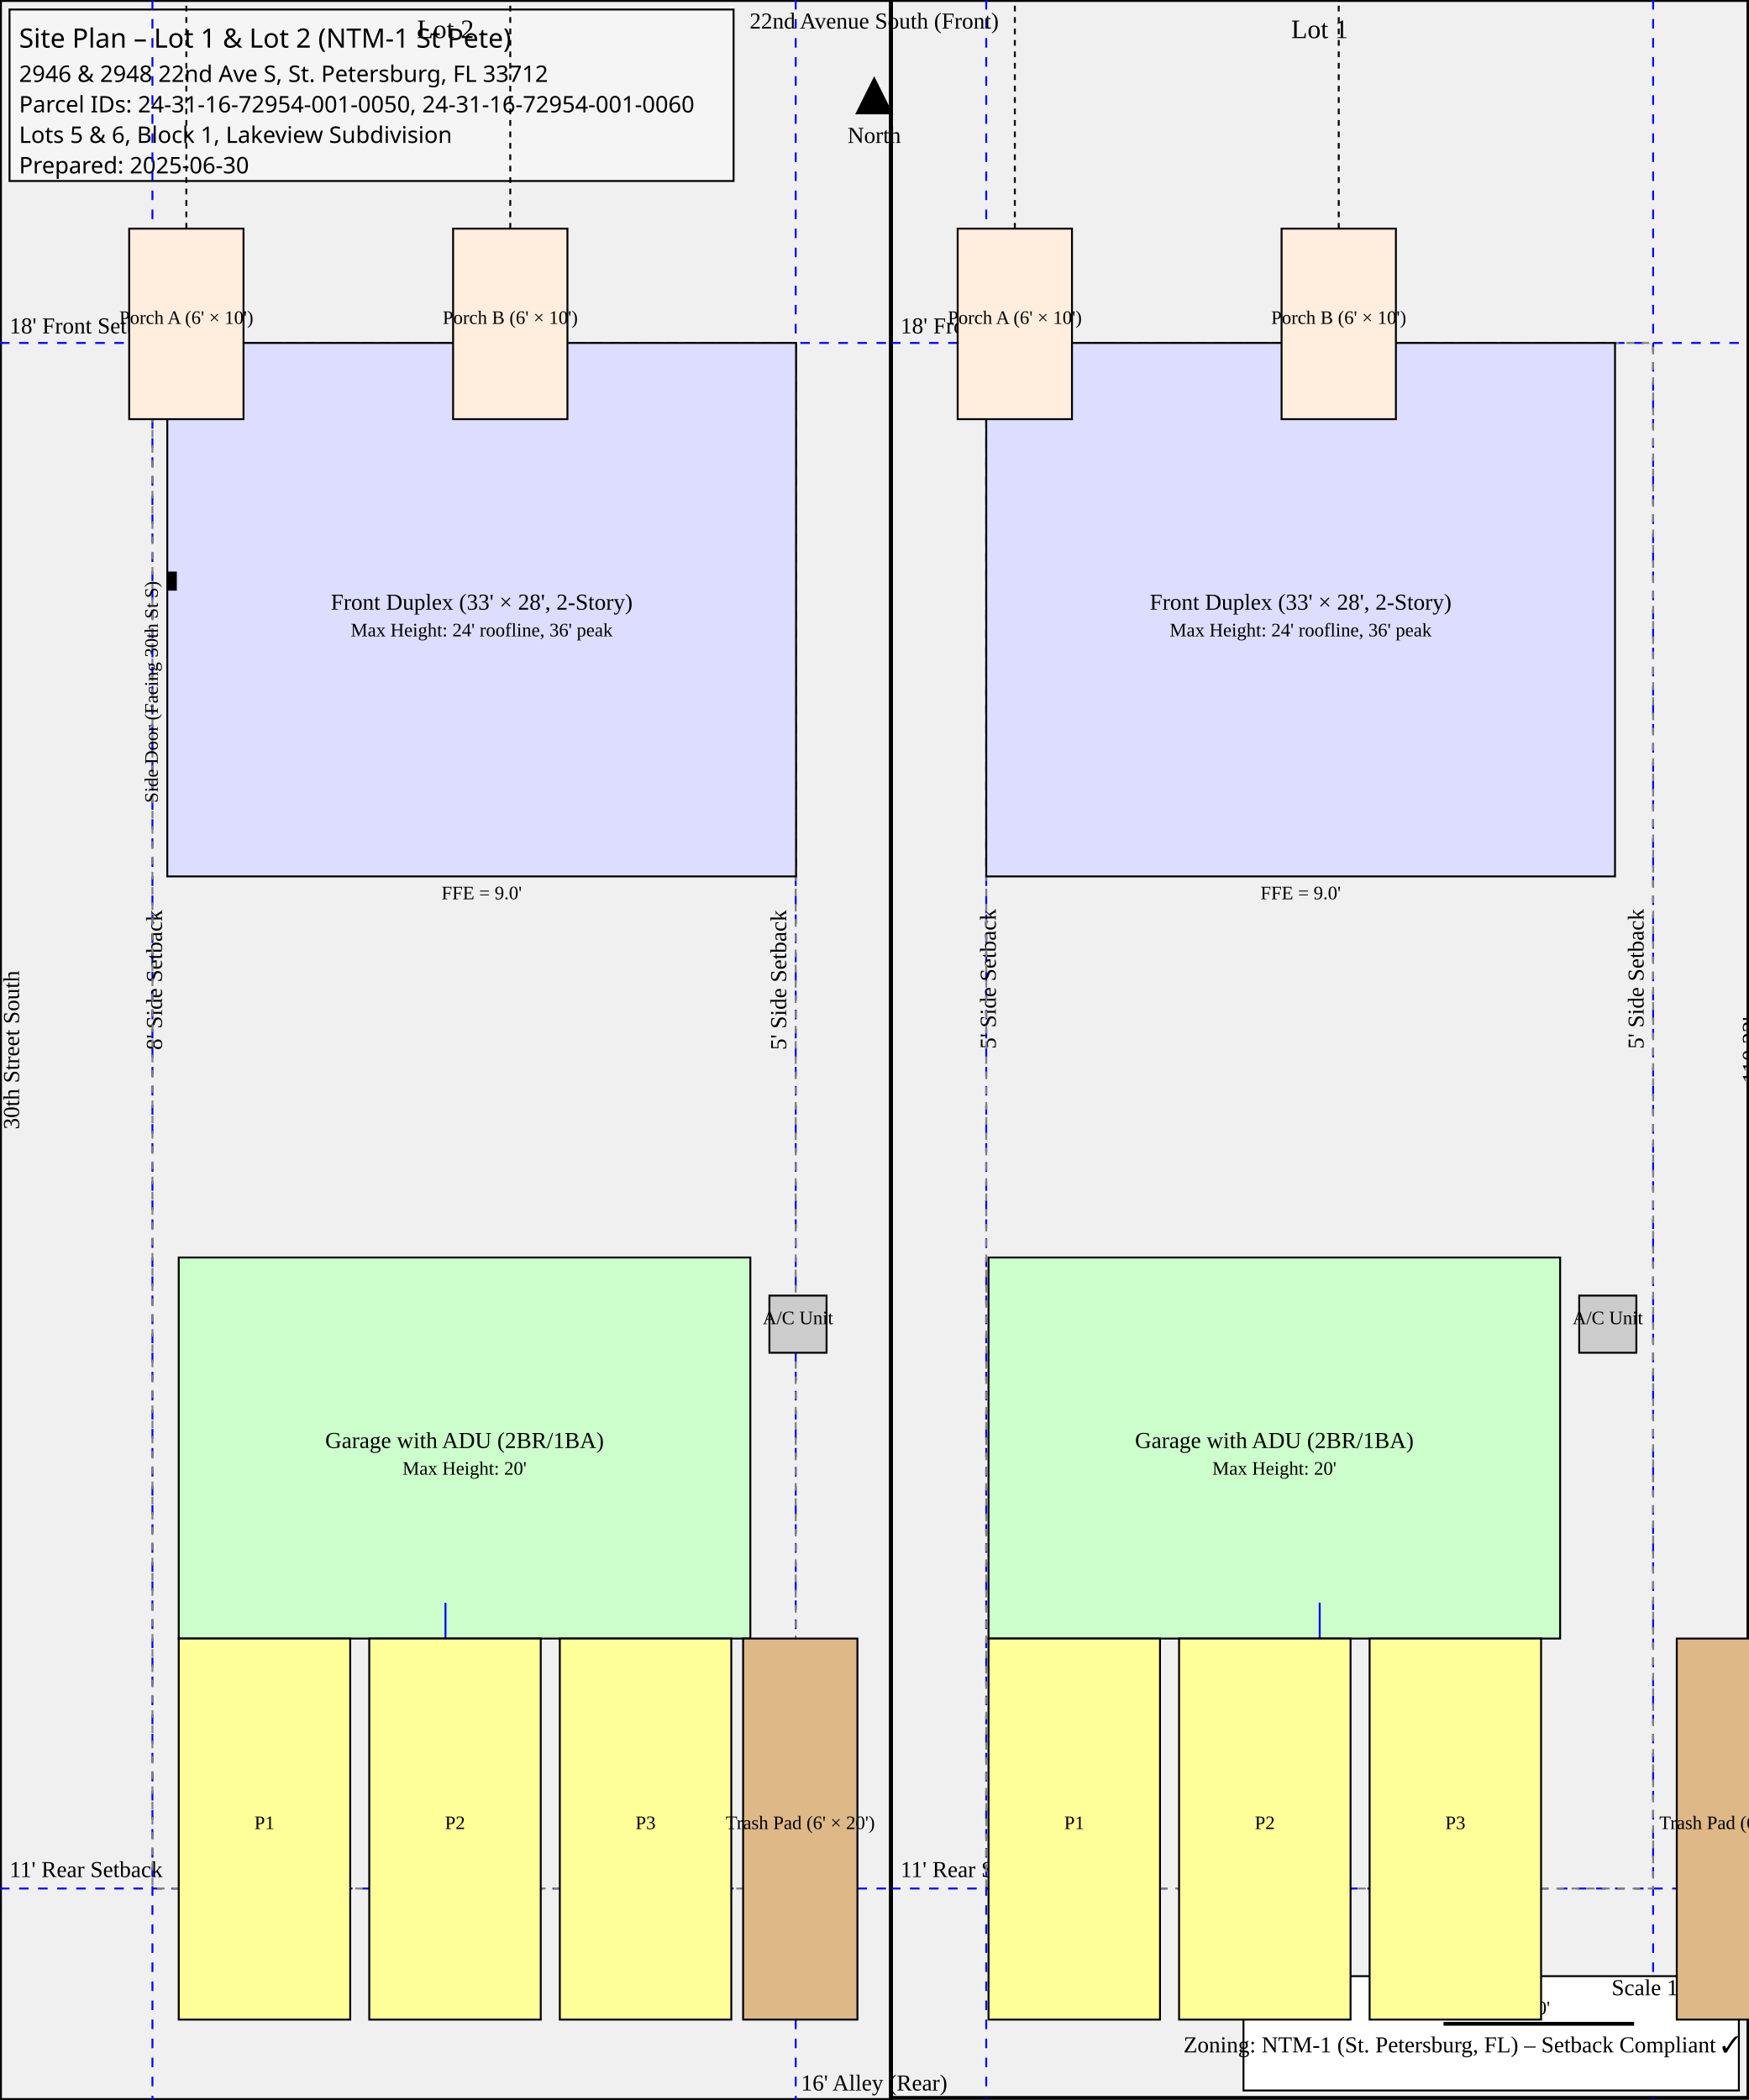
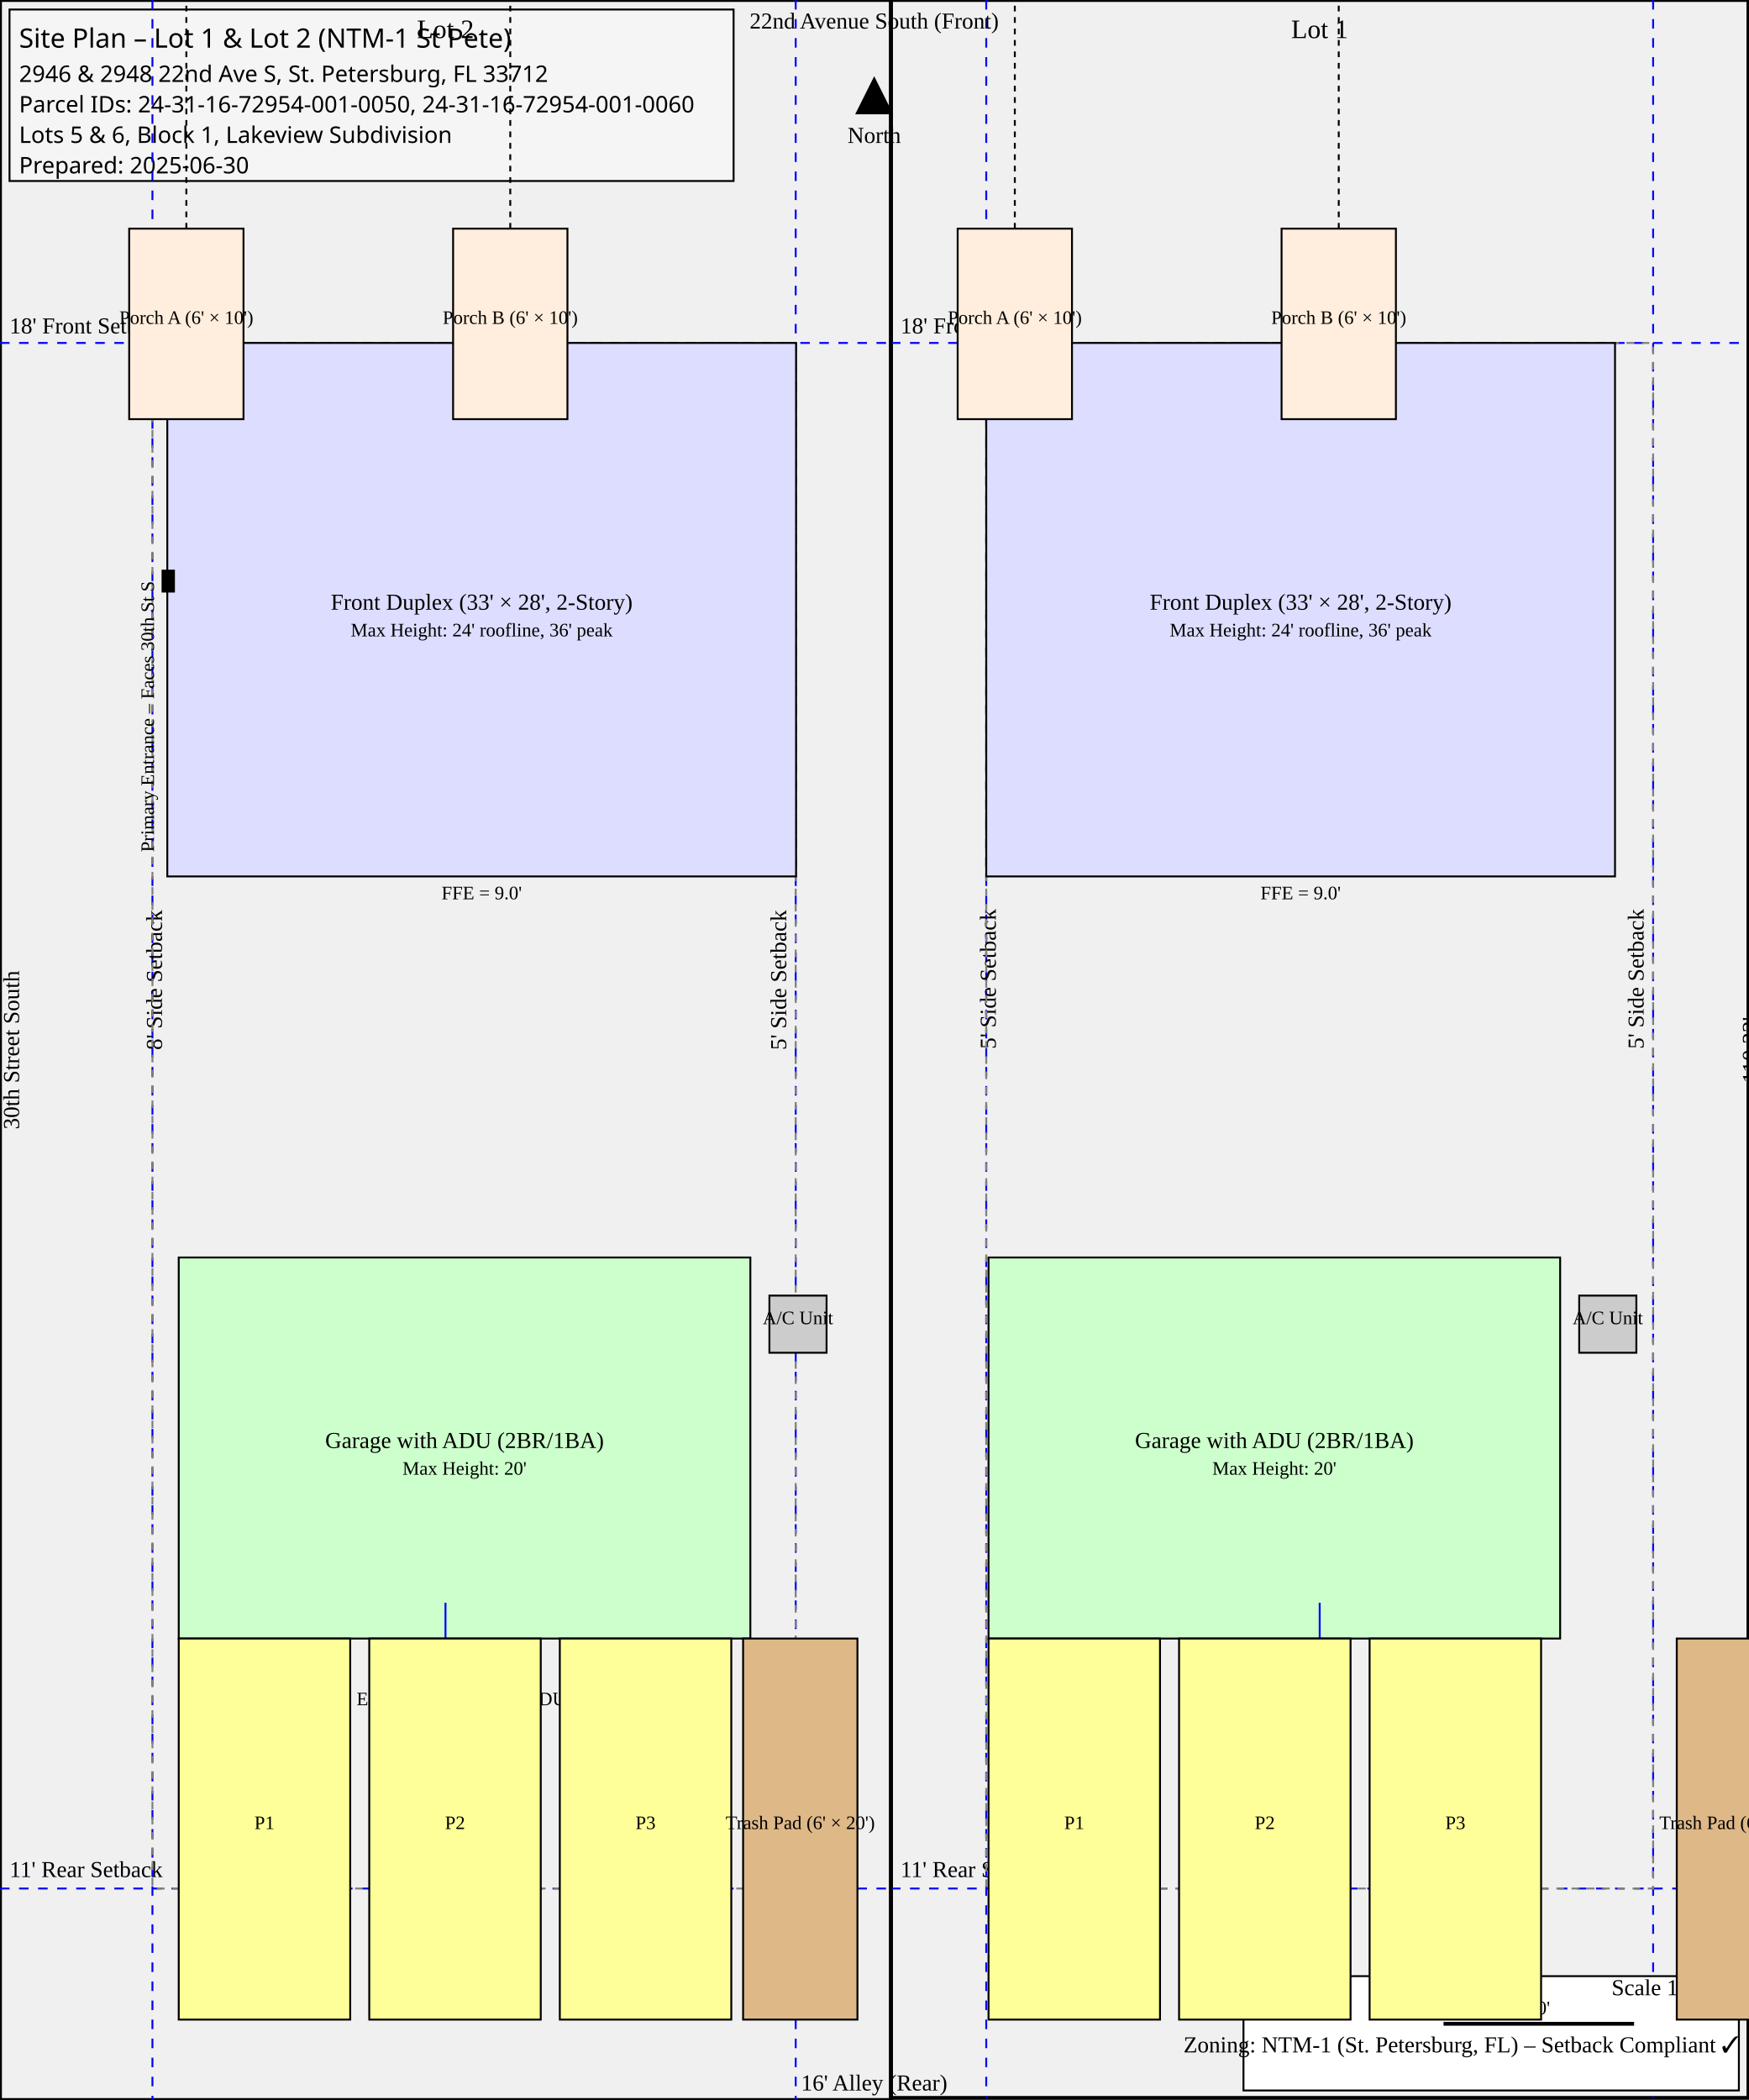
<svg xmlns="http://www.w3.org/2000/svg" width="917.6" height="1102.2">
  <rect x="5" y="5" width="380" height="90" fill="#f5f5f5" stroke="black" />
  <text x="10" y="25" font-size="14" font-family="sans-serif">Site Plan – Lot 1 &amp; Lot 2 (NTM-1 St Pete)</text>
  <text x="10" y="43" font-size="12" font-family="sans-serif">2946 &amp; 2948 22nd Ave S, St. Petersburg, FL 33712</text>
  <text x="10" y="59" font-size="12" font-family="sans-serif">Parcel IDs: 24-31-16-72954-001-0050, 24-31-16-72954-001-0060</text>
  <text x="10" y="75" font-size="12" font-family="sans-serif">Lots 5 &amp; 6, Block 1, Lakeview Subdivision</text>
  <text x="10" y="91" font-size="12" font-family="sans-serif">Prepared: 2025-06-30</text>
  <polygon points="458.8,40 448.8,60 468.8,60" fill="black" />
  <text x="458.8" y="75" text-anchor="middle" font-size="12">North</text>
  <rect x="0" y="0" width="467.6" height="1102.2" fill="none" stroke="black" stroke-width="2" />
  <text x="233.8" y="20" text-anchor="middle" font-size="14">Lot 2</text>
  <rect x="467.6" y="0" width="450.0" height="1101.1" fill="none" stroke="black" stroke-width="2" />
  <text x="692.6" y="20" text-anchor="middle" font-size="14">Lot 1</text>
  <text x="458.8" y="-5" text-anchor="middle" font-size="12">91.76'</text>
  <text x="458.8" y="1117.2" text-anchor="middle" font-size="12">91.76'</text>
  <text x="-5" y="551.1" transform="rotate(-90 -5,551.1)" text-anchor="middle" font-size="12">110.22'</text>
  <text x="922.6" y="551.1" transform="rotate(-90 922.6,551.1)" text-anchor="middle" font-size="12">110.22'</text>
  <line x1="0" y1="180" x2="467.6" y2="180" stroke="blue" stroke-dasharray="5,5" />
  <text x="5" y="175" font-size="12">18' Front Setback</text>
  <line x1="0" y1="991.2" x2="467.6" y2="991.2" stroke="blue" stroke-dasharray="5,5" />
  <text x="5" y="985.2" font-size="12">11' Rear Setback</text>
  <line x1="80" y1="0" x2="80" y2="1102.2" stroke="blue" stroke-dasharray="5,5" />
  <text x="85" y="551.1" font-size="12" transform="rotate(-90 85,551.1)">8' Side Setback</text>
  <line x1="417.6" y1="0" x2="417.6" y2="1102.2" stroke="blue" stroke-dasharray="5,5" />
  <text x="412.6" y="551.1" font-size="12" transform="rotate(-90 412.6,551.1)">5' Side Setback</text>
  <line x1="467.6" y1="180" x2="917.6" y2="180" stroke="blue" stroke-dasharray="5,5" />
  <text x="472.6" y="175" font-size="12">18' Front Setback</text>
  <line x1="467.6" y1="991.2" x2="917.6" y2="991.2" stroke="blue" stroke-dasharray="5,5" />
  <text x="472.6" y="985.2" font-size="12">11' Rear Setback</text>
  <line x1="517.6" y1="0" x2="517.6" y2="1101.1" stroke="blue" stroke-dasharray="5,5" />
  <text x="522.6" y="550.55" font-size="12" transform="rotate(-90 522.6,550.55)">5' Side Setback</text>
  <line x1="867.6" y1="0" x2="867.6" y2="1101.1" stroke="blue" stroke-dasharray="5,5" />
  <text x="862.6" y="550.55" font-size="12" transform="rotate(-90 862.6,550.55)">5' Side Setback</text>
  <polygon points="80,180 417.6,180 417.6,991.2 80,991.2" fill="none" stroke="gray" stroke-dasharray="4 4" />
  <polygon points="517.6,180 867.6,180 867.6,991.2 517.6,991.2" fill="none" stroke="gray" stroke-dasharray="4 4" />
  <line x1="467.6" y1="0" x2="467.6" y2="1102.2" stroke="black" />
  <text x="458.8" y="15" text-anchor="middle" font-size="12">22nd Avenue South (Front)</text>
  <text x="10" y="551.1" text-anchor="middle" font-size="12" transform="rotate(-90 10,551.1)">30th Street South</text>
  <text x="458.8" y="1097.2" text-anchor="middle" font-size="12">16' Alley (Rear)</text>
  <rect x="652.6" y="1037.2" width="260" height="60" fill="white" stroke="black" />
  <line x1="757.6" y1="1062.2" x2="857.6" y2="1062.2" stroke="black" stroke-width="2" />
  <text x="807.6" y="1057.2" text-anchor="middle" font-size="10">10'</text>
  <text x="912.6" y="1047.2" text-anchor="end" font-size="12">Scale 1" = 10'</text>
  <text x="912.6" y="1077.2" text-anchor="end" font-size="12">Zoning: NTM-1 (St. Petersburg, FL) – Setback Compliant ✓</text>
  <rect x="87.8" y="180" width="330" height="280" fill="#ddddff" stroke="black" />
  <text x="252.8" y="320.0" text-anchor="middle" font-size="12">Front Duplex (33' × 28', 2-Story)</text>
  <text x="252.8" y="334.0" text-anchor="middle" font-size="10">Max Height: 24' roofline, 36' peak</text>
  <text x="252.8" y="472" text-anchor="middle" font-size="10">FFE = 9.0'</text>
  <rect x="517.6" y="180" width="330" height="280" fill="#ddddff" stroke="black" />
  <text x="682.6" y="320.0" text-anchor="middle" font-size="12">Front Duplex (33' × 28', 2-Story)</text>
  <text x="682.6" y="334.0" text-anchor="middle" font-size="10">Max Height: 24' roofline, 36' peak</text>
  <text x="682.6" y="472" text-anchor="middle" font-size="10">FFE = 9.0'</text>
-   <rect x="87.8" y="300" width="5" height="10" fill="black" />
-   <text x="82.8" y="305" font-size="10" text-anchor="end" transform="rotate(-90 82.8,305)">Side Door (Facing 30th St S)</text>
+   <rect x="85.8" y="300" width="5" height="10" fill="black" stroke="black" stroke-width="2" />
+   <text x="80.8" y="305" font-size="10" text-anchor="end" transform="rotate(-90 80.8,305)">Primary Entrance – Faces 30th St S</text>
  <rect x="67.8" y="120" width="60" height="100" fill="#ffeedd" stroke="black" />
  <text x="97.8" y="170.0" text-anchor="middle" font-size="10">Porch A (6' × 10')</text>
  <rect x="237.8" y="120" width="60" height="100" fill="#ffeedd" stroke="black" />
  <text x="267.8" y="170.0" text-anchor="middle" font-size="10">Porch B (6' × 10')</text>
  <rect x="502.6" y="120" width="60" height="100" fill="#ffeedd" stroke="black" />
  <text x="532.6" y="170.0" text-anchor="middle" font-size="10">Porch A (6' × 10')</text>
  <rect x="672.6" y="120" width="60" height="100" fill="#ffeedd" stroke="black" />
  <text x="702.6" y="170.0" text-anchor="middle" font-size="10">Porch B (6' × 10')</text>
  <line x1="97.8" y1="120" x2="97.8" y2="0" stroke="black" stroke-dasharray="3,3" />
  <line x1="267.8" y1="120" x2="267.8" y2="0" stroke="black" stroke-dasharray="3,3" />
  <line x1="532.6" y1="120" x2="532.6" y2="0" stroke="black" stroke-dasharray="3,3" />
  <line x1="702.6" y1="120" x2="702.6" y2="0" stroke="black" stroke-dasharray="3,3" />
  <rect x="93.8" y="660" width="300" height="200" fill="#ccffcc" stroke="black" />
  <text x="243.8" y="760.0" text-anchor="middle" font-size="12">Garage with ADU (2BR/1BA)</text>
  <text x="243.8" y="774.0" text-anchor="middle" font-size="10">Max Height: 20'</text>
  <text x="243.8" y="872" text-anchor="middle" font-size="10">FFE = 9.0'</text>
  <rect x="518.8" y="660" width="300" height="200" fill="#ccffcc" stroke="black" />
  <text x="668.8" y="760.0" text-anchor="middle" font-size="12">Garage with ADU (2BR/1BA)</text>
  <text x="668.8" y="774.0" text-anchor="middle" font-size="10">Max Height: 20'</text>
  <text x="668.8" y="872" text-anchor="middle" font-size="10">FFE = 9.0'</text>
  <rect x="403.8" y="680" width="30" height="30" fill="#cccccc" stroke="black" />
  <text x="418.8" y="695.0" text-anchor="middle" font-size="10">A/C Unit</text>
  <rect x="828.8" y="680" width="30" height="30" fill="#cccccc" stroke="black" />
  <text x="843.8" y="695.0" text-anchor="middle" font-size="10">A/C Unit</text>
  <line x1="233.8" y1="841.2" x2="233.8" y2="971.2" stroke="blue" />
  <polygon points="228.8,961.2 238.8,961.2 233.8,971.2" fill="blue" />
  <line x1="692.6" y1="841.2" x2="692.6" y2="971.2" stroke="blue" />
  <polygon points="687.6,961.2 697.6,961.2 692.6,971.2" fill="blue" />
  <line x1="243.8" y1="860" x2="243.8" y2="880" stroke="black" />
  <polygon points="238.8,880 248.8,880 243.8,890" fill="black" />
-   <text x="243.8" y="895" text-anchor="middle" font-size="10">Stairs</text>
+   <text x="243.8" y="895" text-anchor="middle" font-size="10">Exterior Stairs (Up to ADU)</text>
  <line x1="668.8" y1="860" x2="668.8" y2="880" stroke="black" />
  <polygon points="663.8,880 673.8,880 668.8,890" fill="black" />
  <text x="668.8" y="895" text-anchor="middle" font-size="10">Stairs</text>
  <rect x="93.8" y="860" width="90" height="200" fill="#ffff99" stroke="black" />
  <text x="138.8" y="960.0" text-anchor="middle" font-size="10">P1</text>
  <rect x="193.8" y="860" width="90" height="200" fill="#ffff99" stroke="black" />
  <text x="238.8" y="960.0" text-anchor="middle" font-size="10">P2</text>
  <rect x="293.8" y="860" width="90" height="200" fill="#ffff99" stroke="black" />
  <text x="338.8" y="960.0" text-anchor="middle" font-size="10">P3</text>
  <rect x="518.8" y="860" width="90" height="200" fill="#ffff99" stroke="black" />
  <text x="563.8" y="960.0" text-anchor="middle" font-size="10">P1</text>
  <rect x="618.8" y="860" width="90" height="200" fill="#ffff99" stroke="black" />
  <text x="663.8" y="960.0" text-anchor="middle" font-size="10">P2</text>
  <rect x="718.8" y="860" width="90" height="200" fill="#ffff99" stroke="black" />
  <text x="763.8" y="960.0" text-anchor="middle" font-size="10">P3</text>
  <rect x="390" y="860" width="60" height="200" fill="#deb887" stroke="black" />
  <text x="420.0" y="960.0" text-anchor="middle" font-size="10">Trash Pad (6' × 20')</text>
  <rect x="880" y="860" width="60" height="200" fill="#deb887" stroke="black" />
  <text x="910.0" y="960.0" text-anchor="middle" font-size="10">Trash Pad (6' × 20')</text>
</svg>
